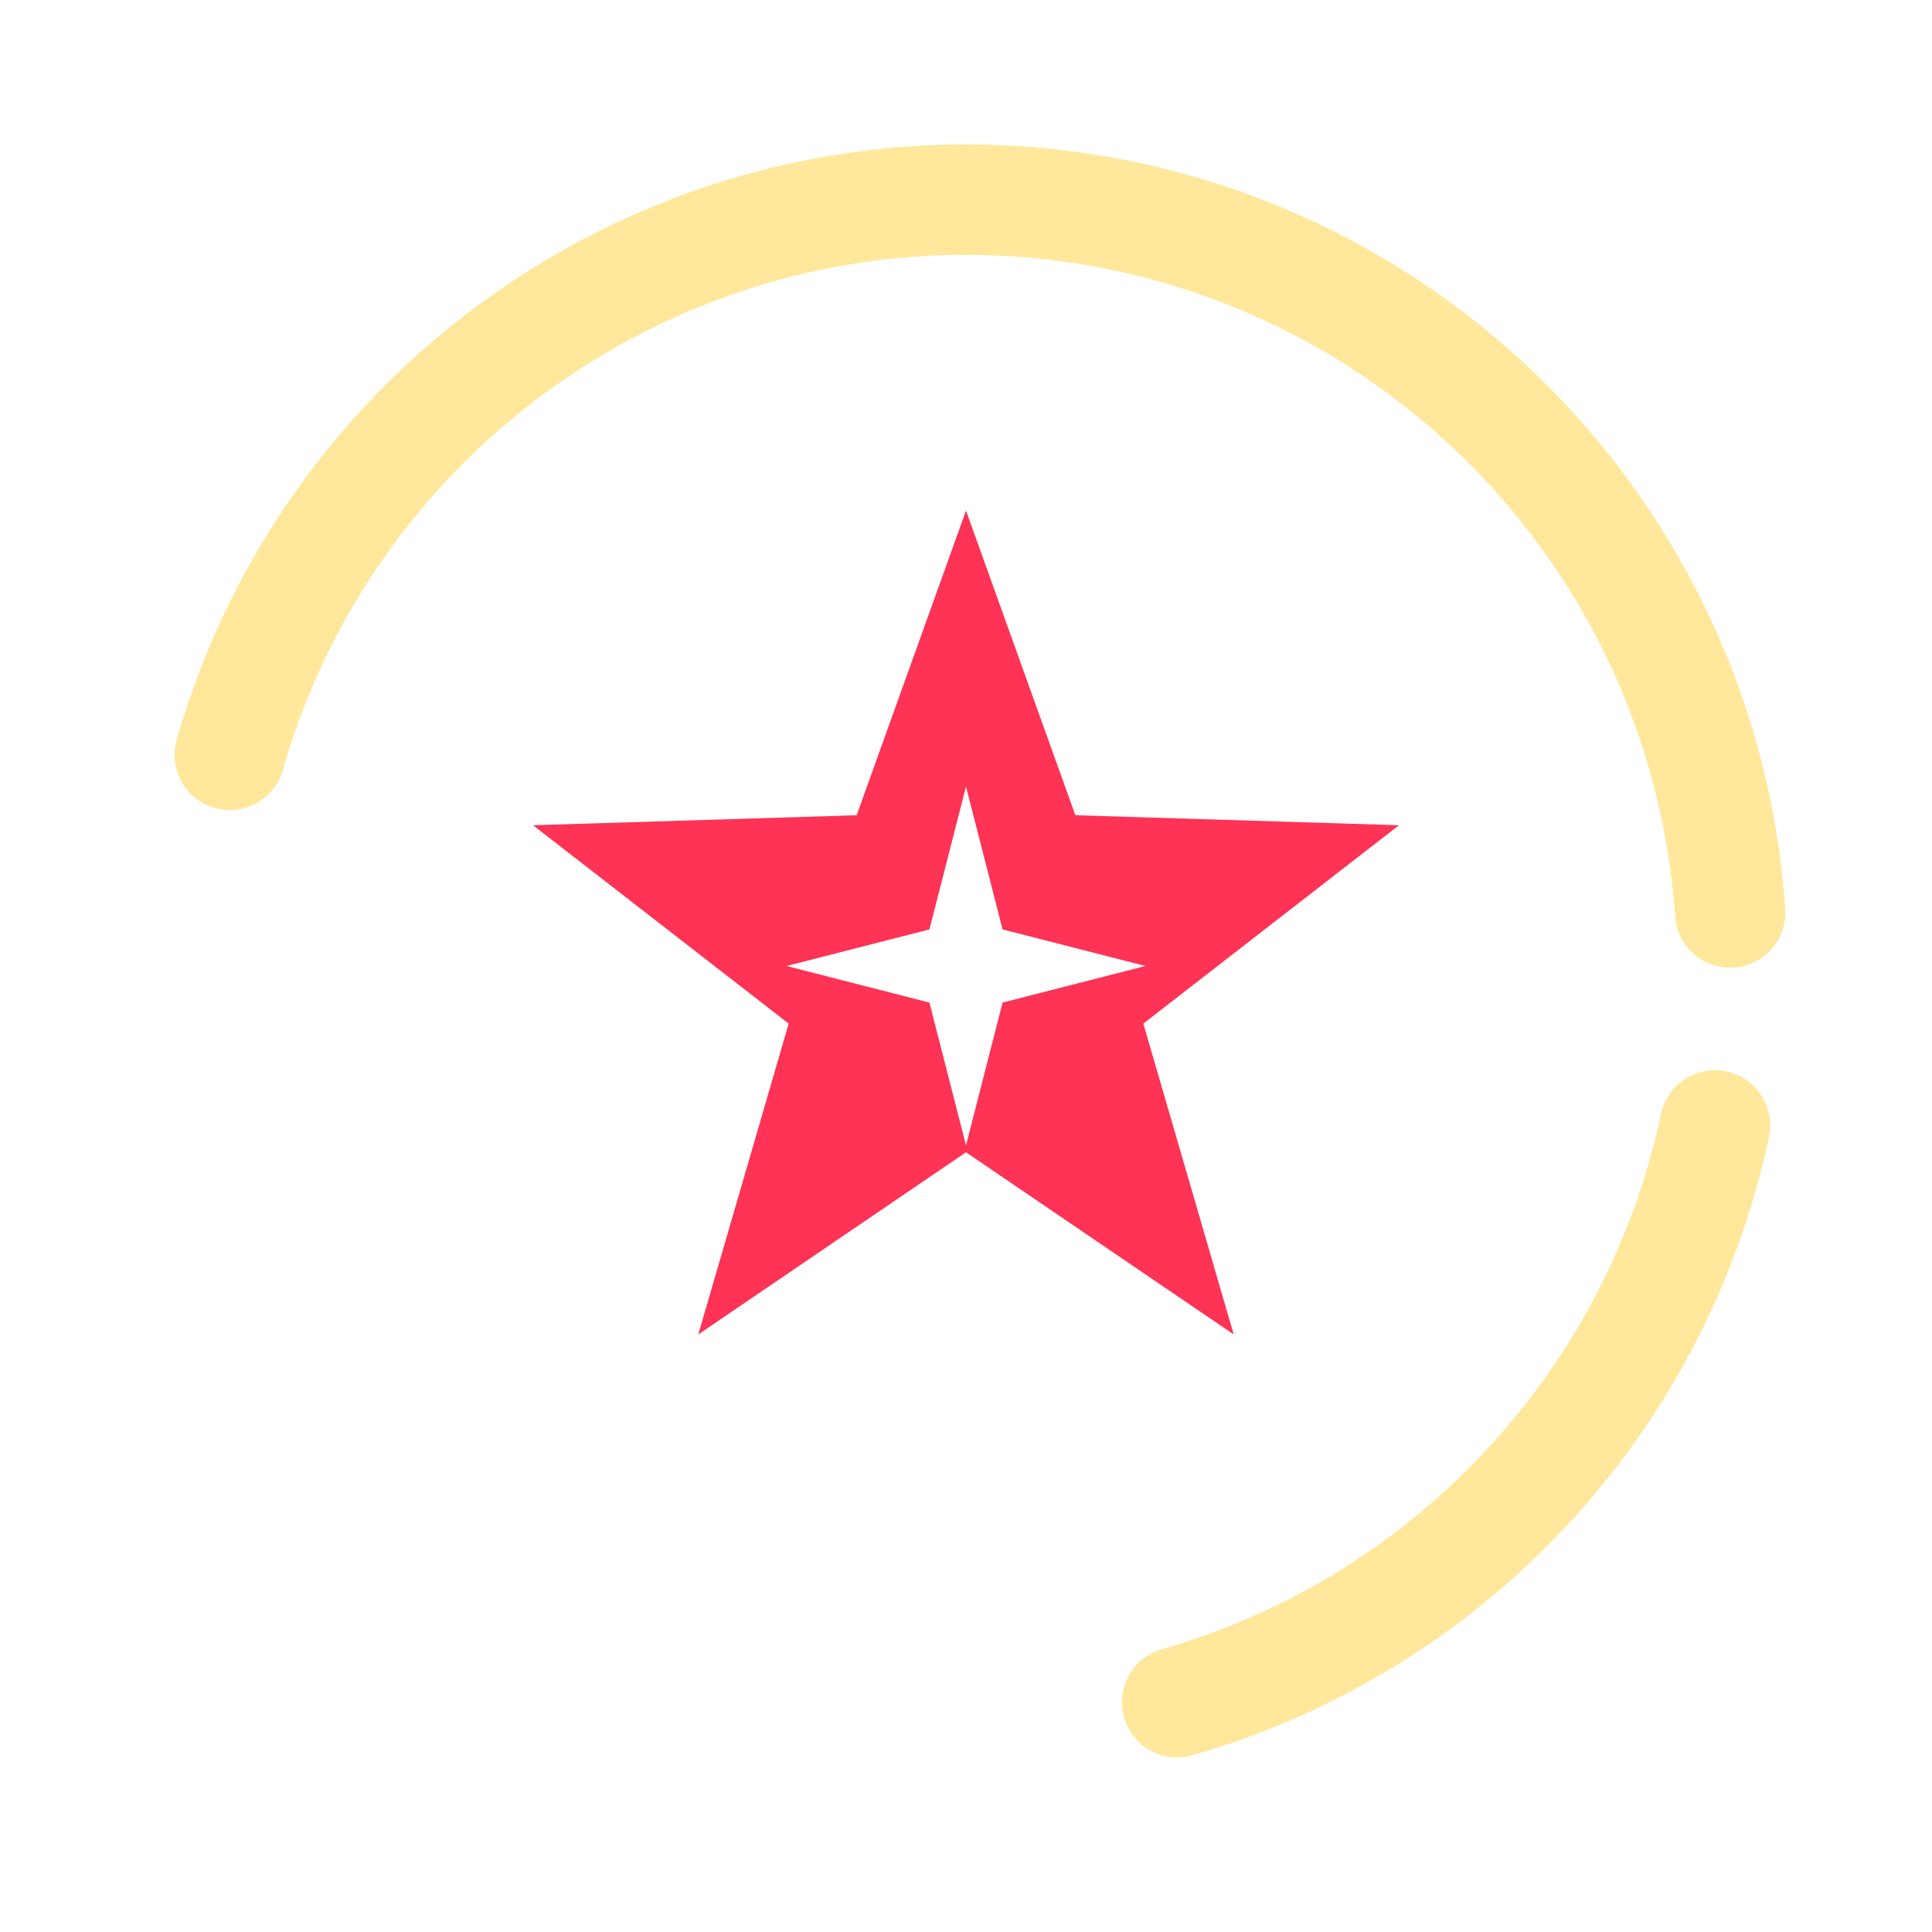
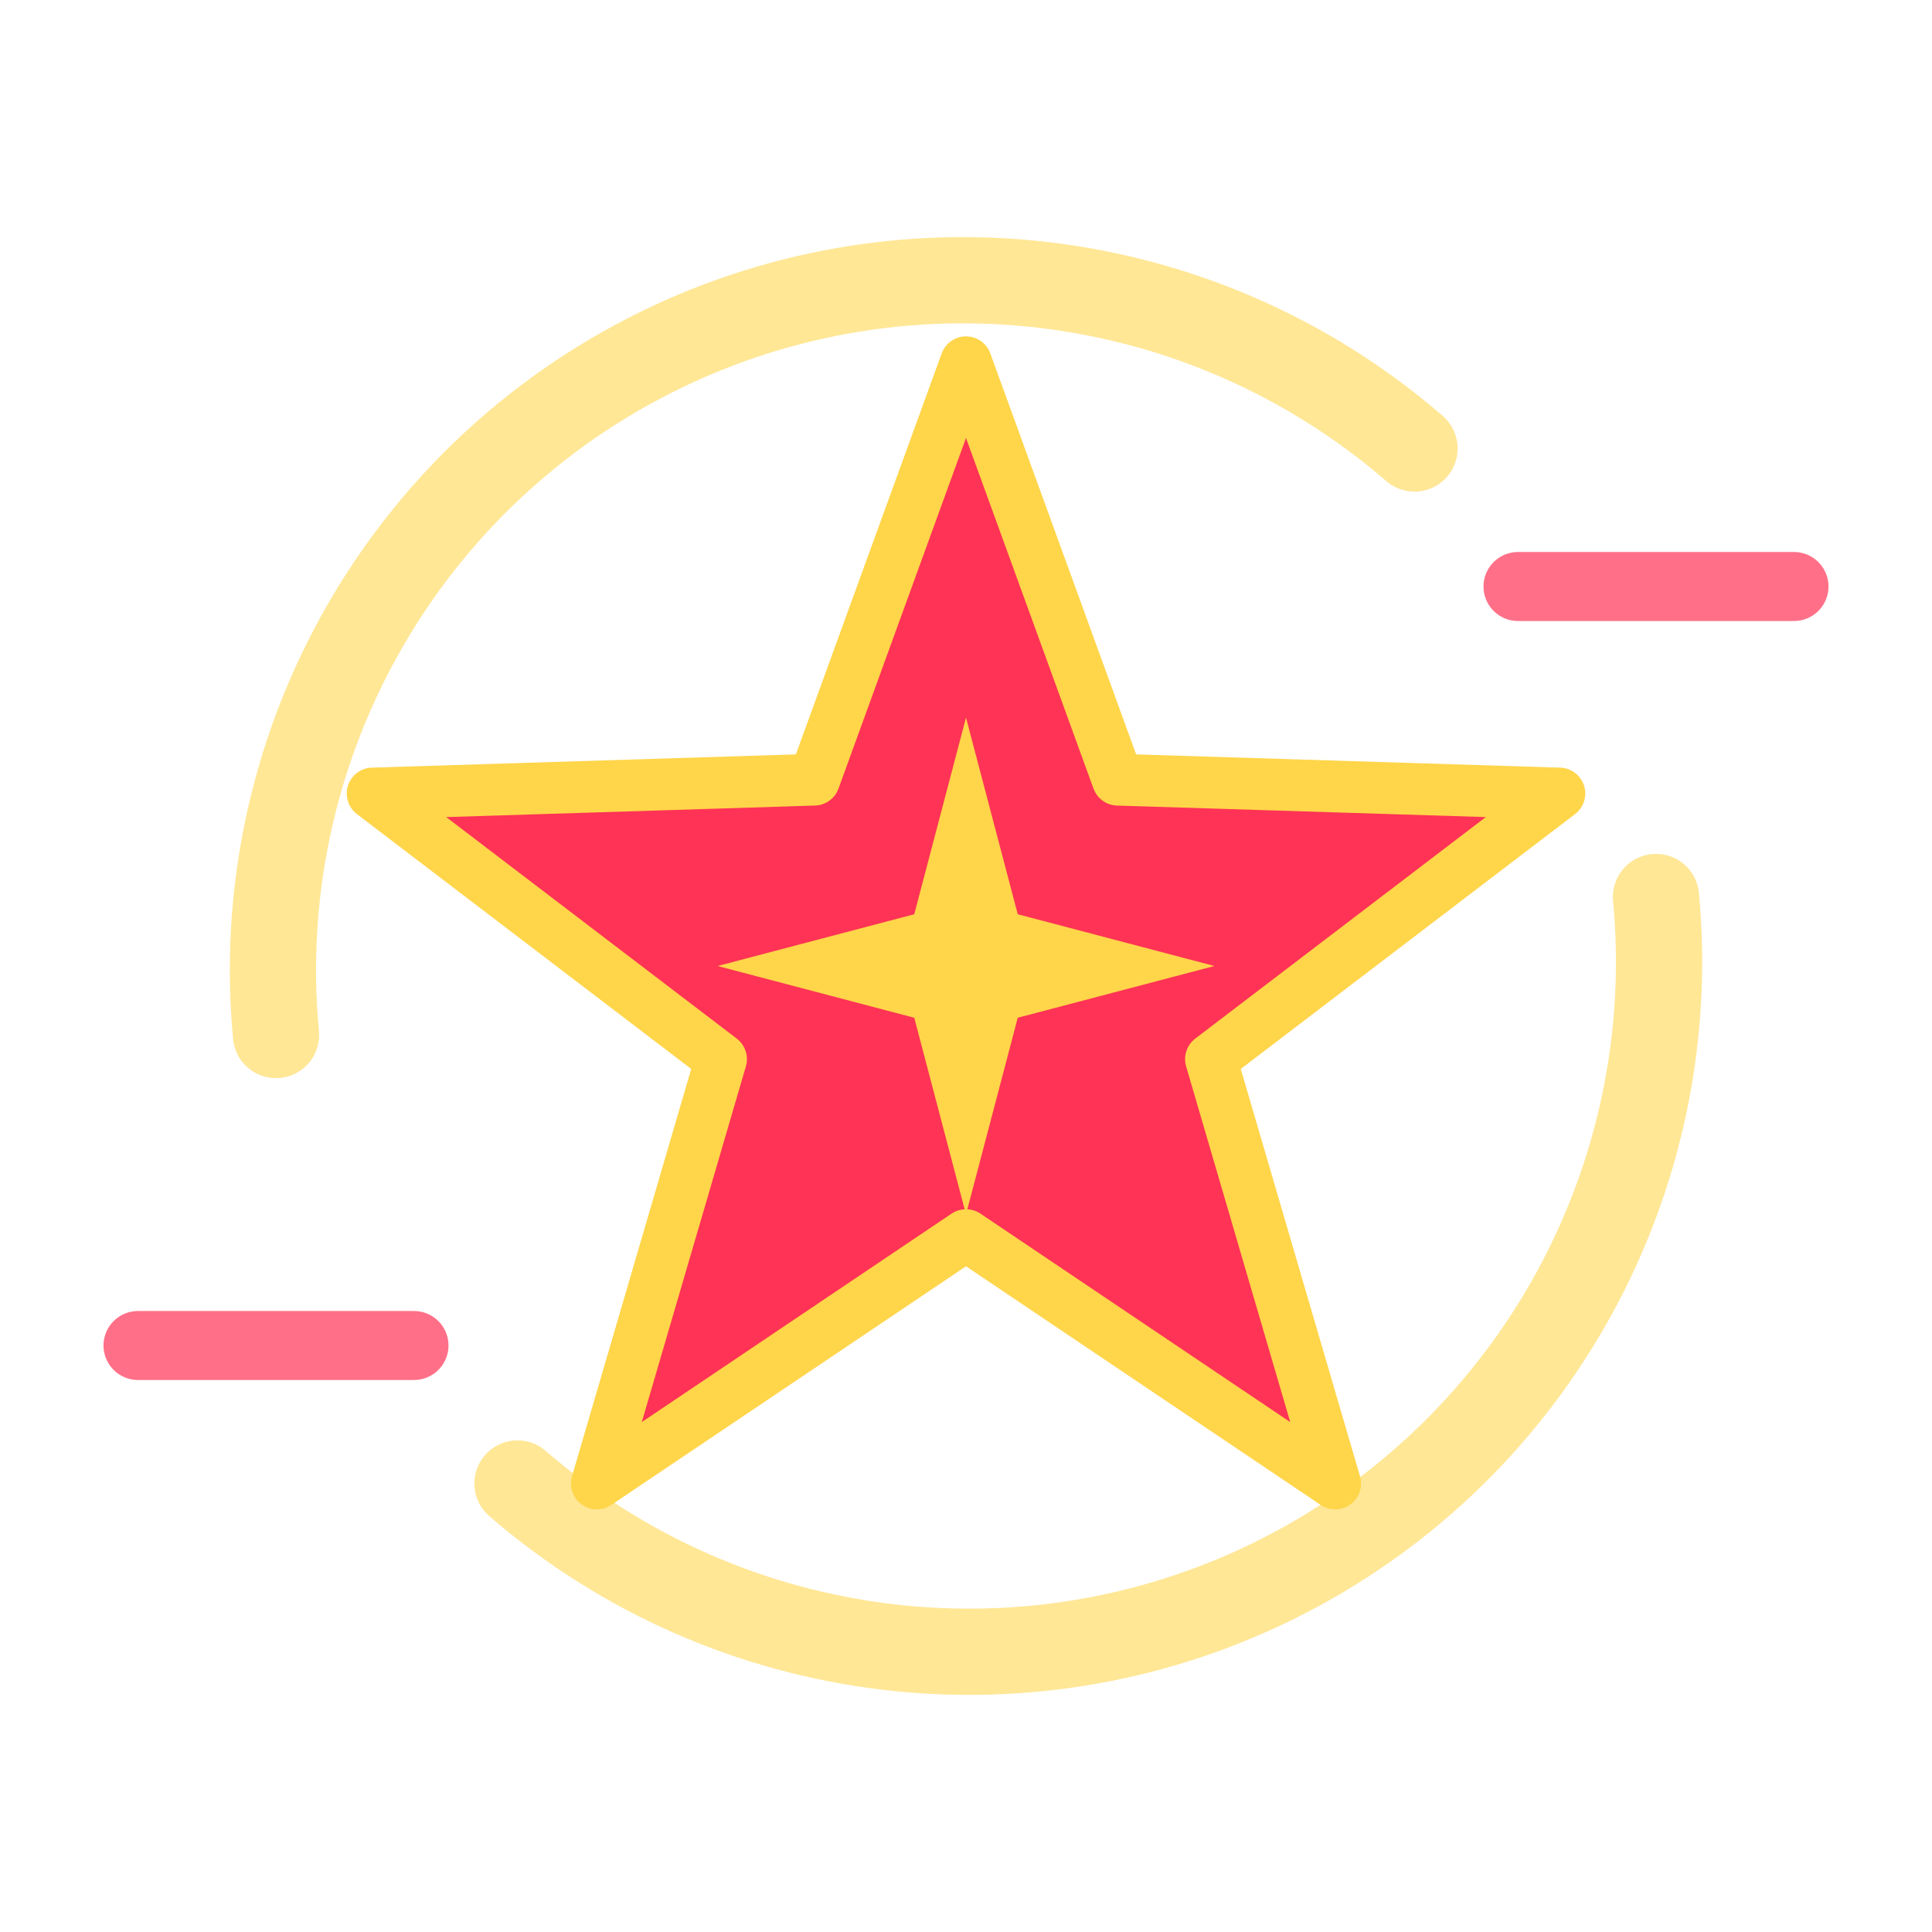
<svg xmlns="http://www.w3.org/2000/svg" viewBox="0 0 56 56">
-   <path d="M6.66 21.88A22.2 22.2 0 0 1 50.15 26.45M49.71 32.62A22.2 22.2 0 0 1 34.12 49.34" fill="none" stroke="#ffd54a" stroke-width="3.2" stroke-linecap="round" stroke-opacity="0.55" />
-   <path d="M28 14.8L31.17 23.63L40.55 23.92L33.14 29.67L35.76 38.68L28 33.4L20.24 38.68L22.86 29.67L15.45 23.92L24.83 23.63ZM28 22.8L29.06 26.94L33.2 28L29.06 29.06L28 33.2L26.94 29.06L22.8 28L26.94 26.94Z" fill="#ff3355" fill-rule="evenodd" />
+   <path d="M8 30a20 20 0 0 1 33-17M48 26a20 20 0 0 1-33 17" fill="none" stroke="#ffd54a" stroke-width="2.5" stroke-linecap="round" opacity=".58" />
+   <path d="M28 10.5 32.4 22.6 45.2 23 35.1 30.7 38.7 43 28 35.8 17.3 43 20.9 30.7 10.8 23 23.6 22.6Z" fill="#ff3355" stroke="#ffd54a" stroke-width="1.5" stroke-linejoin="round" />
+   <path d="M28 20.8 29.5 26.5 35.2 28 29.5 29.5 28 35.2 26.5 29.5 20.8 28 26.5 26.5Z" fill="#ffd54a" />
+   <path d="M4 39h8M44 17h8" fill="none" stroke="#ff3355" stroke-width="2" stroke-linecap="round" opacity=".7" />
</svg>
